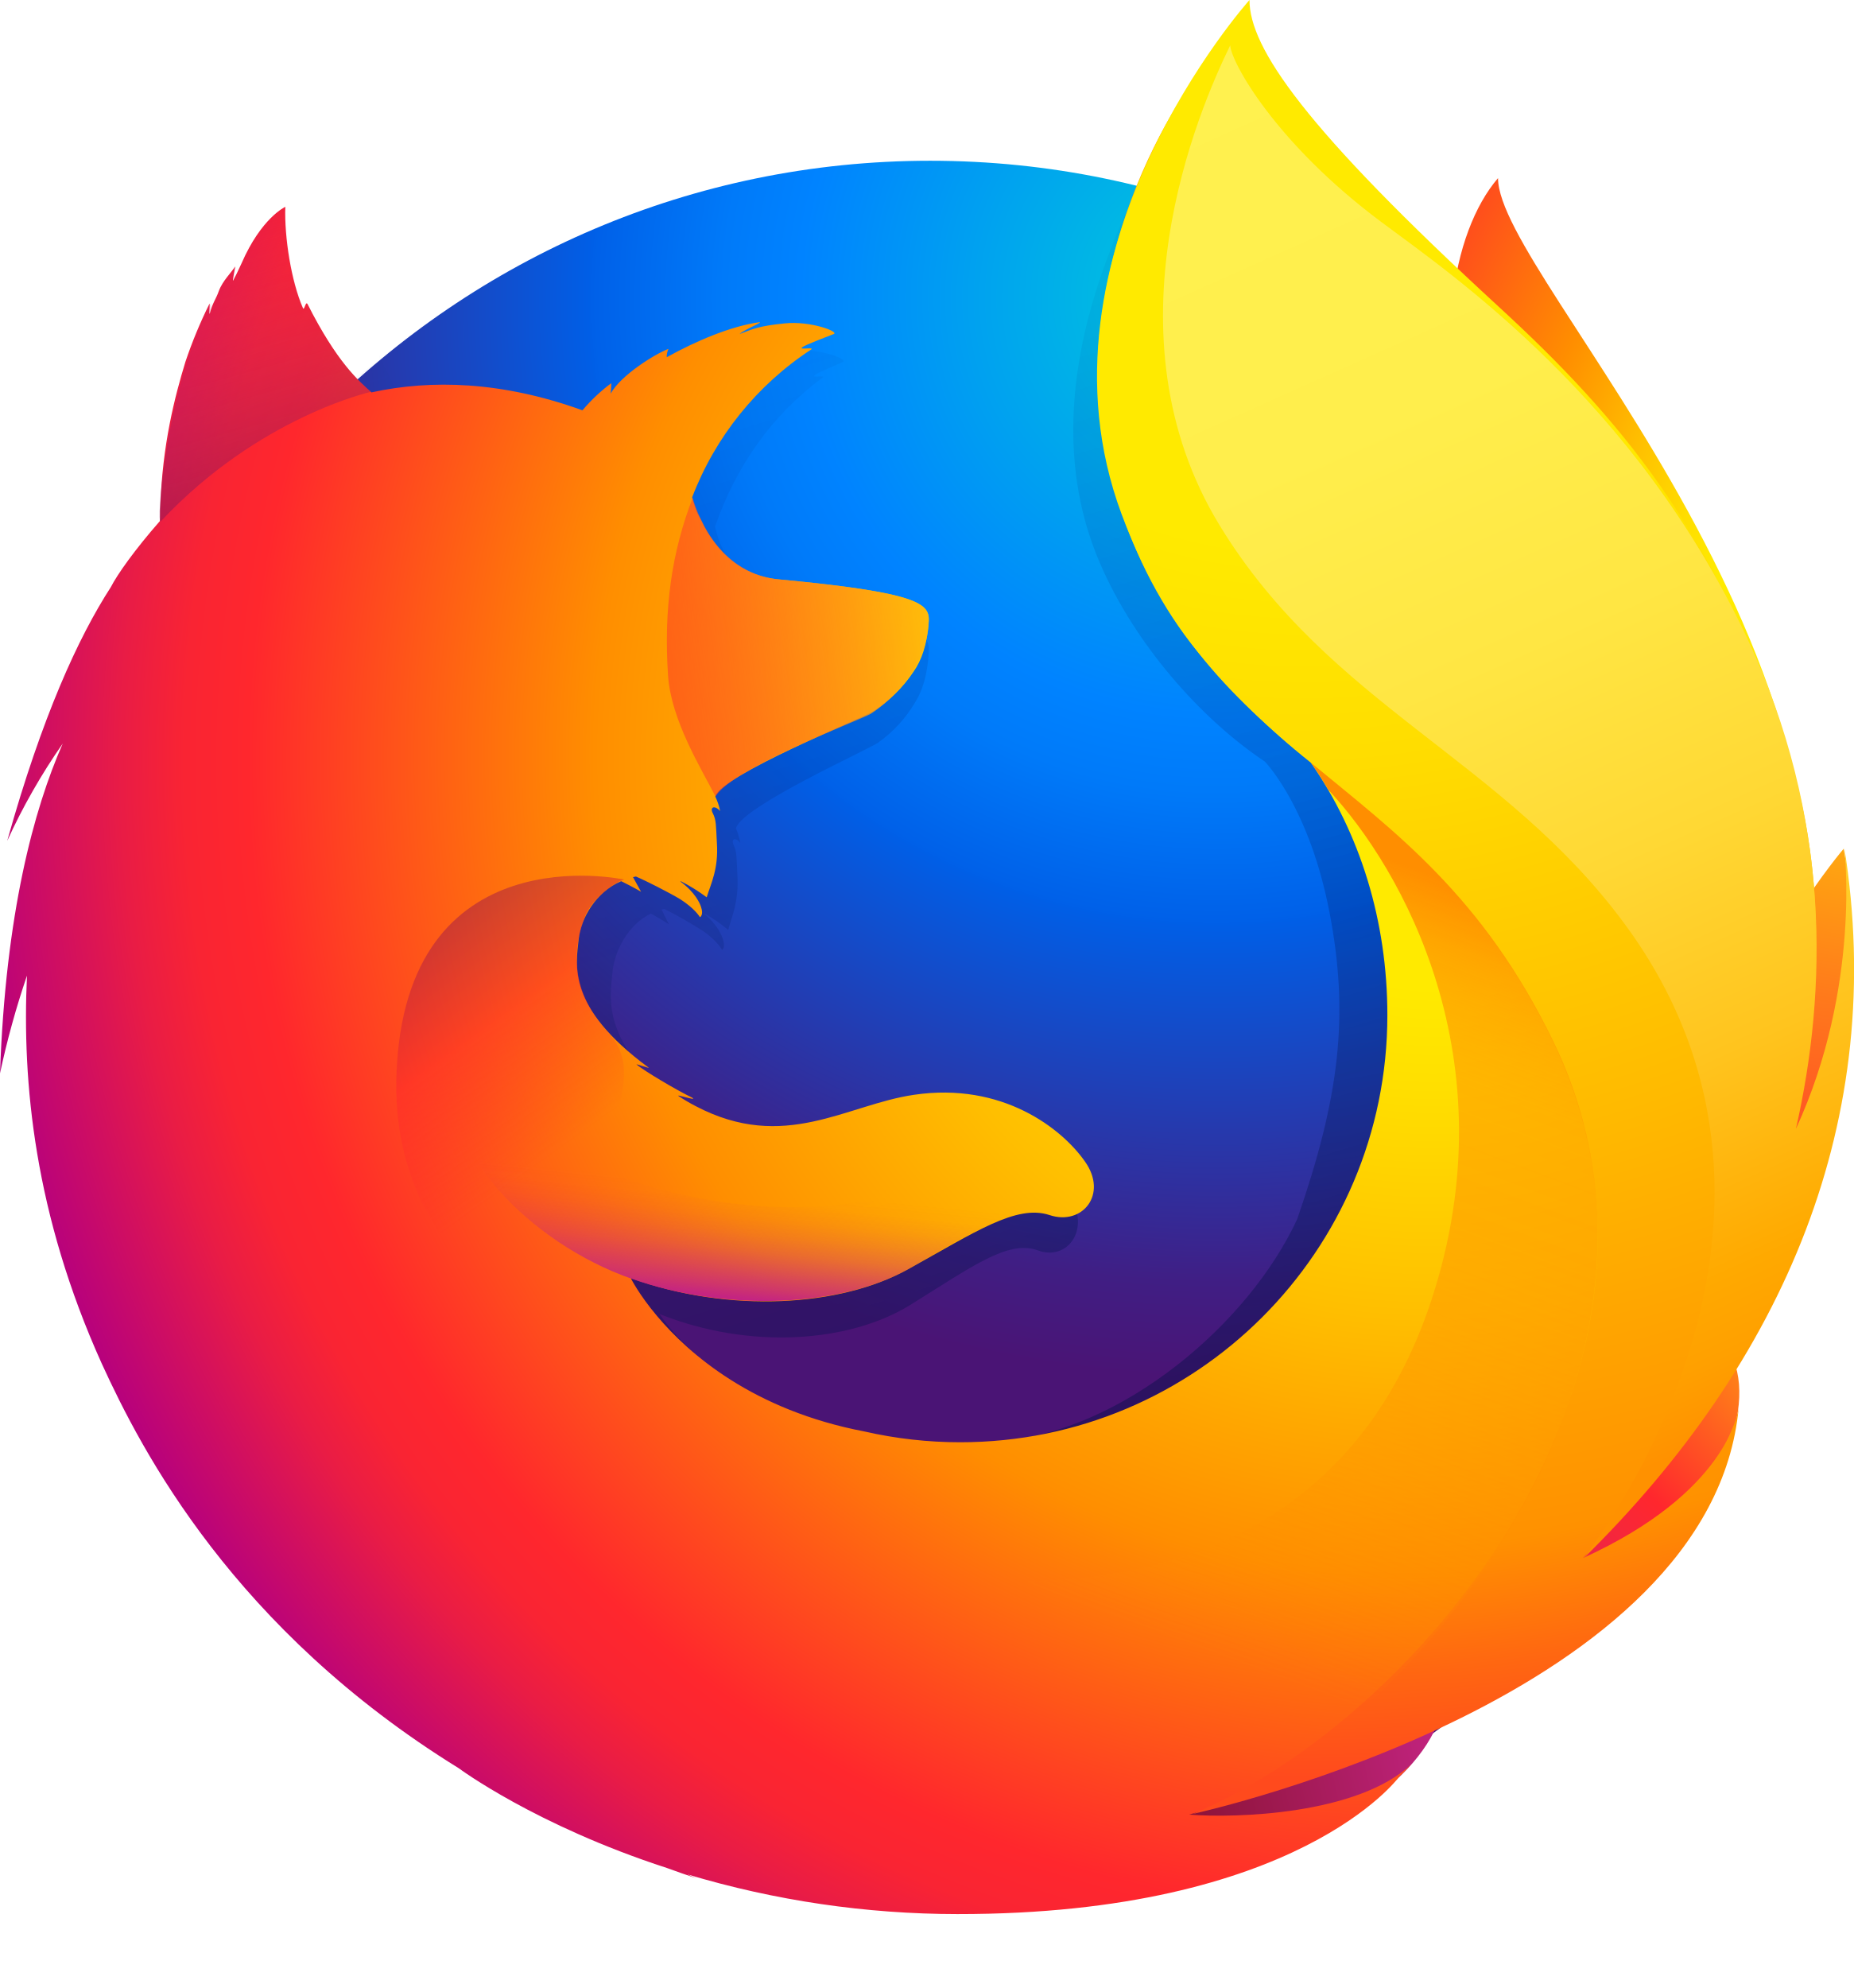
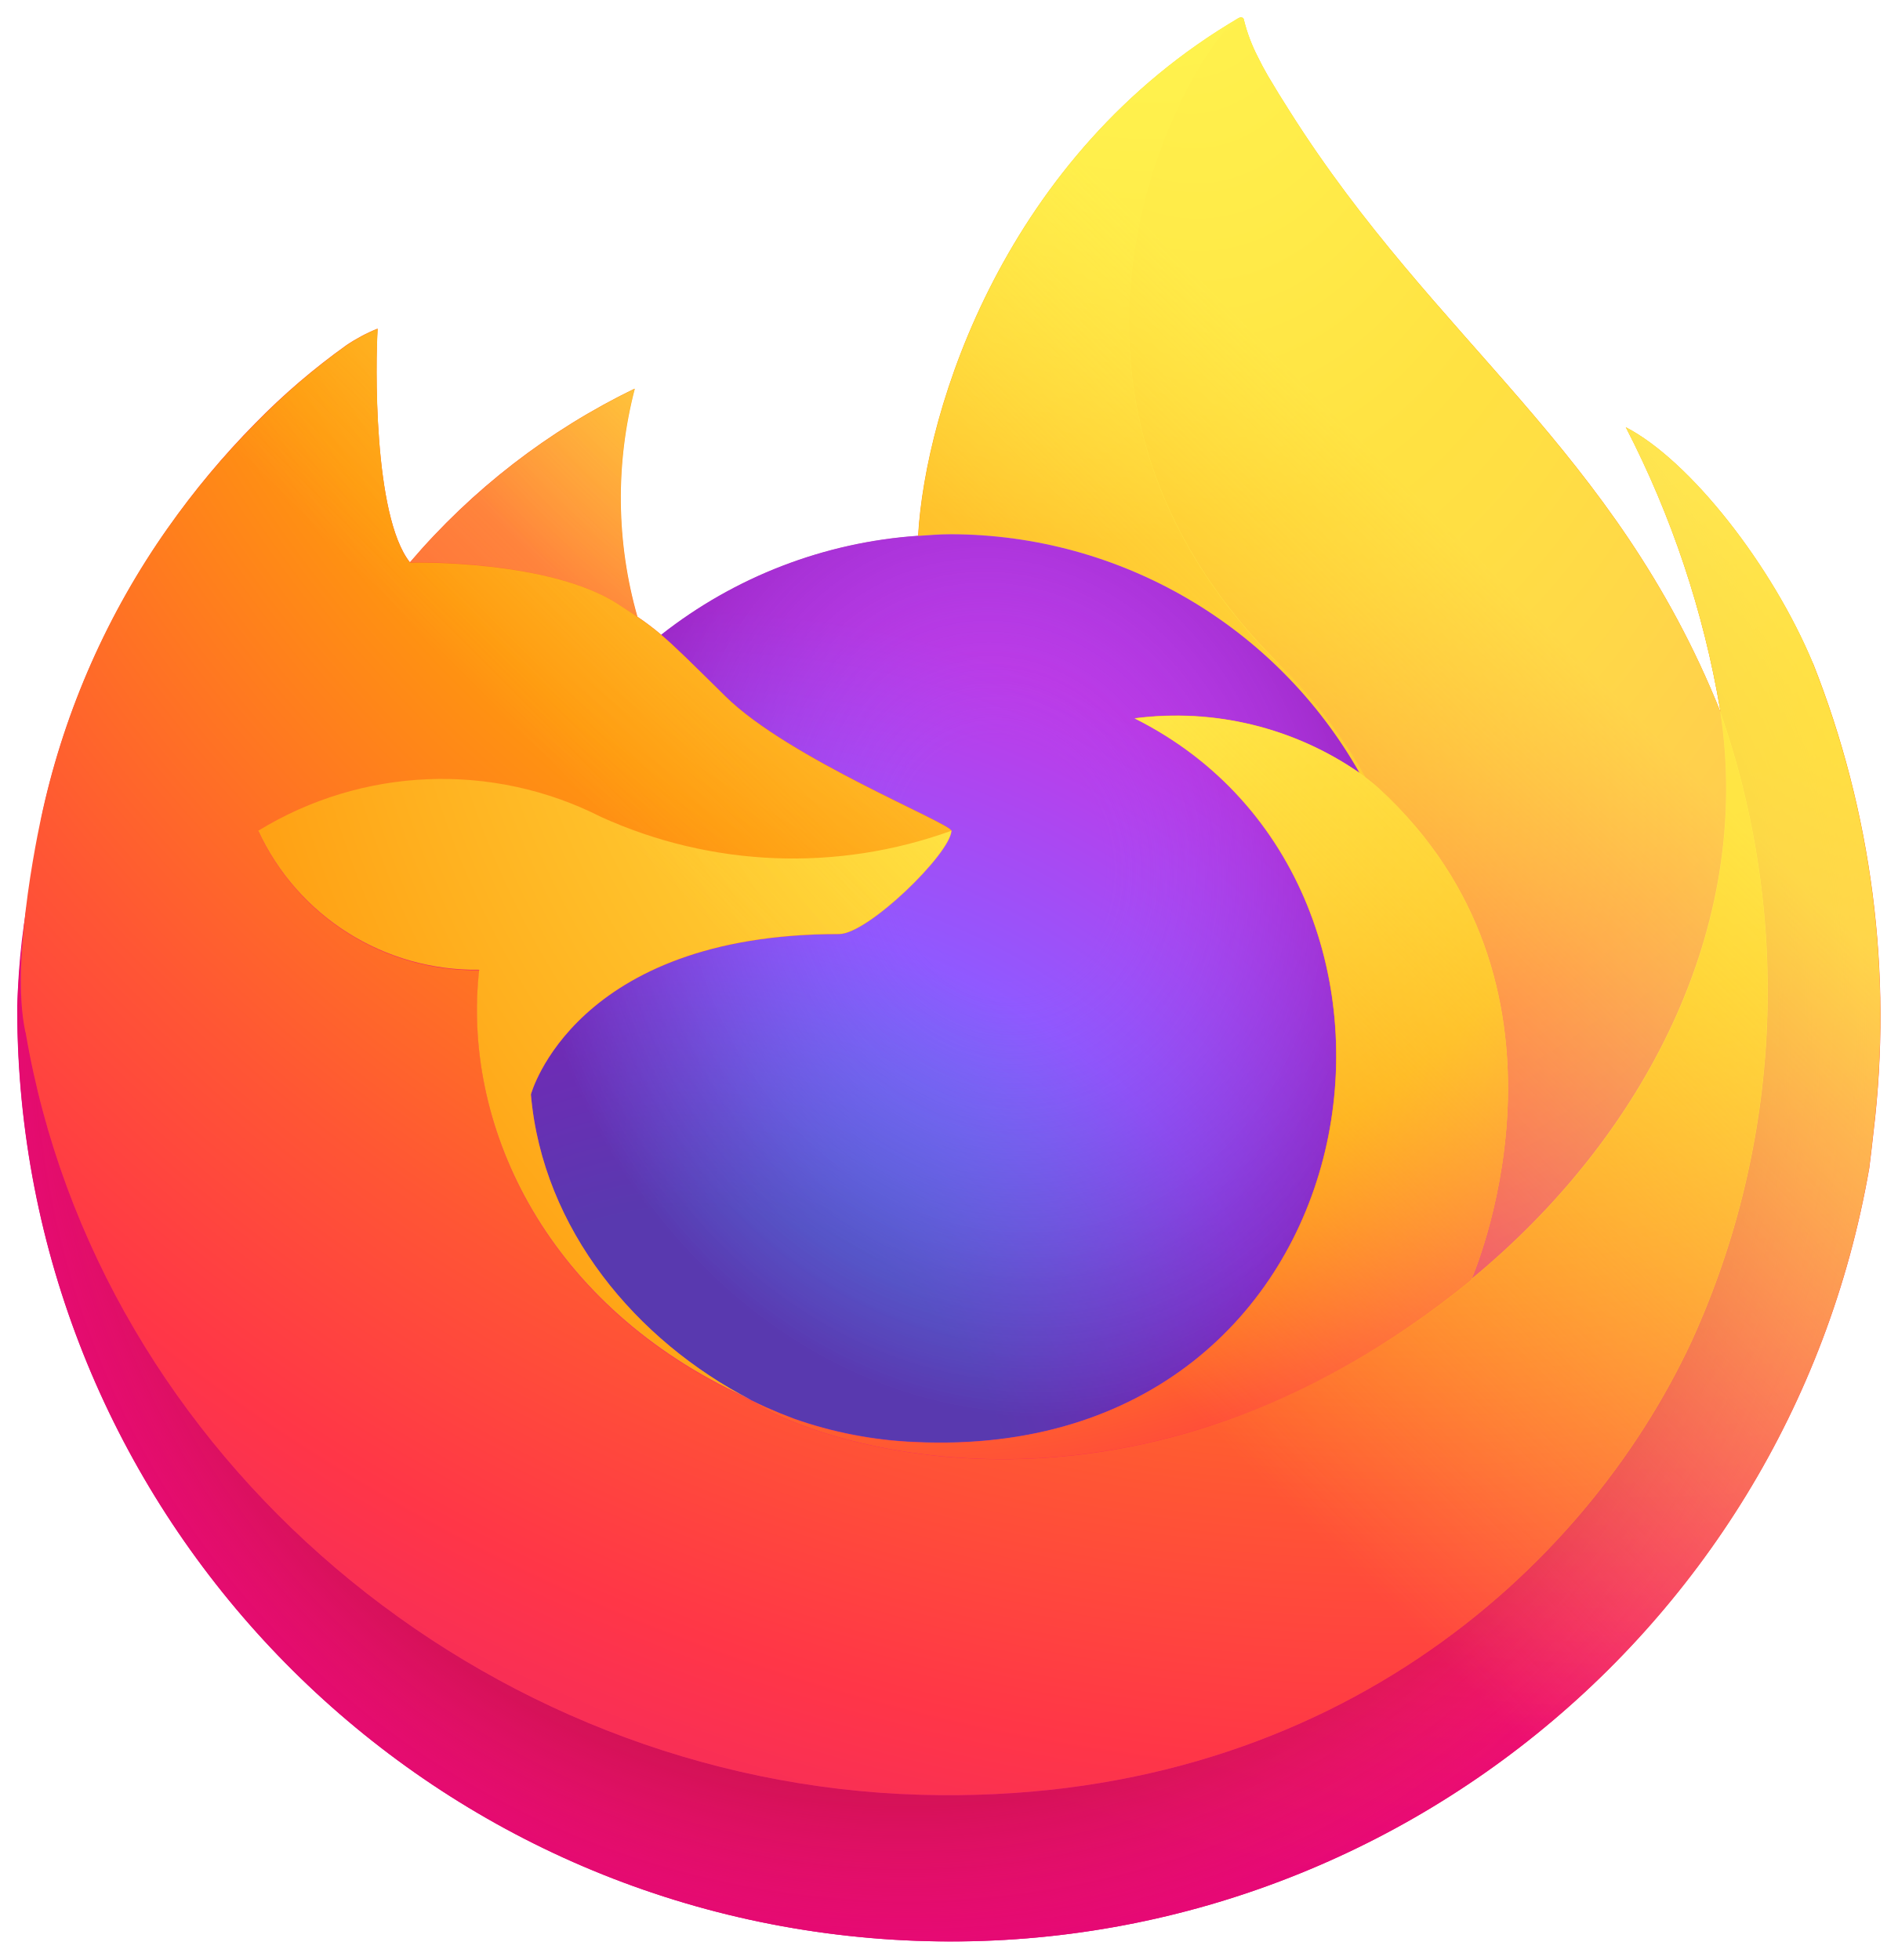
- <svg xmlns="http://www.w3.org/2000/svg" viewBox="0 0 953 1022">
-   <style>.a{fill:url(#r)}.b{fill:url(#r1)}.c{fill:url(#l)}.d{fill:url(#r2)}.e{fill:url(#r3)}.f{fill:url(#r4)}.g{fill:url(#r5)}.h{fill:url(#r6)}.j{fill:url(#l2)}.k{fill:url(#l3)}.m{fill:url(#l4)}.n{fill:url(#l5)}.o{fill:url(#l6)}.q{fill:url(#l7)}</style>
-   <radialGradient id="r" cx="-14515.52" cy="-8331.08" r="450.88" fx="-14544.28" gradientTransform="matrix(0.76, 0.03, -0.05, 1.12, 11552.47, 10070.53)" gradientUnits="userSpaceOnUse">
-     <stop offset=".1" stop-color="#ffea00" />
-     <stop offset=".17" stop-color="#ffde00" />
-     <stop offset=".28" stop-color="#ffbf00" />
-     <stop offset=".43" stop-color="#ff8e00" />
-     <stop offset=".77" stop-color="#ff272d" />
-     <stop offset=".87" stop-color="#e0255a" />
-     <stop offset=".95" stop-color="#cc2477" />
-     <stop offset="1" stop-color="#c42482" />
-   </radialGradient>
-   <radialGradient id="r1" cx="-7564.67" cy="-7923.61" r="791.23" gradientTransform="translate(9929.85 9899.41) scale(1.23 1.23)" gradientUnits="userSpaceOnUse">
-     <stop offset="0" stop-color="#00ccda" />
-     <stop offset=".22" stop-color="#0083ff" />
-     <stop offset=".26" stop-color="#007af9" />
-     <stop offset=".33" stop-color="#0060e8" />
-     <stop offset=".33" stop-color="#005fe7" />
-     <stop offset=".44" stop-color="#2639ad" />
-     <stop offset=".52" stop-color="#401e84" />
-     <stop offset=".57" stop-color="#4a1475" />
-   </radialGradient>
-   <linearGradient id="l" x1="540.67" x2="349.23" y1="729.19" y2="102.96" gradientUnits="userSpaceOnUse">
-     <stop offset="0" stop-color="#000f43" stop-opacity=".4" />
-     <stop offset=".48" stop-color="#001962" stop-opacity=".17" />
-     <stop offset="1" stop-color="#002079" stop-opacity="0" />
-   </linearGradient>
-   <radialGradient id="r2" cx="-8295.94" cy="-6518.56" r="266.89" gradientTransform="matrix(1.22, 0.12, -0.12, 1.22, 10303.7, 9601.96)" gradientUnits="userSpaceOnUse">
-     <stop offset="0" stop-color="#ffea00" />
-     <stop offset=".5" stop-color="#ff272d" />
-     <stop offset="1" stop-color="#c42482" />
-   </radialGradient>
-   <radialGradient id="r3" cx="-8320.09" cy="-6774.47" r="445.68" gradientTransform="matrix(1.22, 0.12, -0.12, 1.22, 10303.7, 9601.96)" gradientUnits="userSpaceOnUse">
-     <stop offset="0" stop-color="#ffe900" />
-     <stop offset=".16" stop-color="#ffaf0e" />
-     <stop offset=".32" stop-color="#ff7a1b" />
-     <stop offset=".47" stop-color="#ff4e26" />
-     <stop offset=".62" stop-color="#ff2c2e" />
-     <stop offset=".76" stop-color="#ff1434" />
-     <stop offset=".89" stop-color="#ff0538" />
-     <stop offset="1" stop-color="#ff0039" />
-   </radialGradient>
-   <radialGradient id="r4" cx="-8257.05" cy="-6361.33" r="408.96" gradientTransform="matrix(1.22, 0.12, -0.12, 1.22, 10303.7, 9601.96)" gradientUnits="userSpaceOnUse">
-     <stop offset="0" stop-color="#ff272d" />
-     <stop offset=".5" stop-color="#c42482" />
-     <stop offset=".99" stop-color="#620700" />
-   </radialGradient>
-   <radialGradient id="r5" cx="715.19" cy="394.04" r="782.18" fx="743.17" fy="380.21" gradientUnits="userSpaceOnUse">
-     <stop offset=".16" stop-color="#ffea00" />
-     <stop offset=".23" stop-color="#ffde00" />
-     <stop offset=".37" stop-color="#ffbf00" />
-     <stop offset=".54" stop-color="#ff8e00" />
-     <stop offset=".76" stop-color="#ff272d" />
-     <stop offset=".8" stop-color="#f92433" />
-     <stop offset=".84" stop-color="#e91c45" />
-     <stop offset=".89" stop-color="#cf0e62" />
-     <stop offset=".94" stop-color="#b5007f" />
-   </radialGradient>
-   <radialGradient id="r6" cx="670.34" cy="31.29" r="891.45" gradientUnits="userSpaceOnUse">
-     <stop offset=".28" stop-color="#ffea00" />
-     <stop offset=".4" stop-color="#fd0" />
-     <stop offset=".63" stop-color="#ffba00" />
-     <stop offset=".86" stop-color="#ff9100" />
-     <stop offset=".93" stop-color="#ff6711" />
-     <stop offset=".99" stop-color="#ff4a1d" />
-   </radialGradient>
-   <linearGradient id="l2" x1="-8979.65" x2="-8672.62" y1="-6679.74" y2="-6758" gradientTransform="matrix(1.22, 0.12, -0.12, 1.22, 10303.7, 9601.96)" gradientUnits="userSpaceOnUse">
-     <stop offset="0" stop-color="#c42482" stop-opacity=".5" />
-     <stop offset=".47" stop-color="#ff272d" stop-opacity=".5" />
-     <stop offset=".49" stop-color="#ff2c2c" stop-opacity=".51" />
-     <stop offset=".68" stop-color="#ff7a1a" stop-opacity=".72" />
-     <stop offset=".83" stop-color="#ffb20d" stop-opacity=".87" />
-     <stop offset=".94" stop-color="#ffd605" stop-opacity=".96" />
-     <stop offset="1" stop-color="#ffe302" />
-   </linearGradient>
-   <linearGradient id="l3" x1="210.35" x2="155.78" y1="-1084.01" y2="-1223.86" gradientTransform="matrix(0.99, 0.1, -0.1, 0.99, -174.07, 1317.43)" gradientUnits="userSpaceOnUse">
-     <stop offset="0" stop-color="#891551" stop-opacity=".6" />
-     <stop offset="1" stop-color="#c42482" stop-opacity="0" />
-   </linearGradient>
-   <linearGradient id="l4" x1="-12.96" x2="81.15" y1="716.83" y2="823.71" gradientTransform="matrix(0.99, 0.1, -0.1, 0.99, 305.06, -242.98)" gradientUnits="userSpaceOnUse">
-     <stop offset=".01" stop-color="#891551" stop-opacity=".5" />
-     <stop offset=".48" stop-color="#ff272d" stop-opacity=".5" />
-     <stop offset="1" stop-color="#ff272d" stop-opacity="0" />
-   </linearGradient>
-   <linearGradient id="l5" x1="165.1" x2="165.17" y1="902.62" y2="827.84" gradientTransform="matrix(0.99, 0.1, -0.1, 0.99, 305.06, -242.98)" gradientUnits="userSpaceOnUse">
-     <stop offset="0" stop-color="#c42482" />
-     <stop offset=".08" stop-color="#c42482" stop-opacity=".81" />
-     <stop offset=".21" stop-color="#c42482" stop-opacity=".57" />
-     <stop offset=".33" stop-color="#c42482" stop-opacity=".36" />
-     <stop offset=".45" stop-color="#c42482" stop-opacity=".2" />
-     <stop offset=".56" stop-color="#c42482" stop-opacity=".09" />
-     <stop offset=".67" stop-color="#c42482" stop-opacity=".02" />
-     <stop offset=".77" stop-color="#c42482" stop-opacity="0" />
-   </linearGradient>
-   <linearGradient id="l6" x1="620.53" x2="926.19" y1="36.12" y2="719.61" gradientUnits="userSpaceOnUse">
-     <stop offset="0" stop-color="#fff14f" />
-     <stop offset=".27" stop-color="#ffee4c" />
-     <stop offset=".45" stop-color="#ffe643" />
-     <stop offset=".61" stop-color="#ffd834" />
-     <stop offset=".76" stop-color="#ffc41e" />
-     <stop offset=".89" stop-color="#ffab02" />
-     <stop offset=".9" stop-color="#ffa900" />
-     <stop offset=".95" stop-color="#ffa000" />
-     <stop offset="1" stop-color="#ff9100" />
-   </linearGradient>
-   <linearGradient id="l7" x1="680.88" x2="536.1" y1="429.21" y2="817.96" gradientUnits="userSpaceOnUse">
-     <stop offset="0" stop-color="#ff8e00" />
-     <stop offset=".04" stop-color="#ff8e00" stop-opacity=".86" />
-     <stop offset=".08" stop-color="#ff8e00" stop-opacity=".73" />
-     <stop offset=".13" stop-color="#ff8e00" stop-opacity=".63" />
-     <stop offset=".18" stop-color="#ff8e00" stop-opacity=".56" />
-     <stop offset=".23" stop-color="#ff8e00" stop-opacity=".51" />
-     <stop offset=".28" stop-color="#ff8e00" stop-opacity=".5" />
-     <stop offset=".39" stop-color="#ff8e00" stop-opacity=".48" />
-     <stop offset=".52" stop-color="#ff8e00" stop-opacity=".42" />
-     <stop offset=".68" stop-color="#ff8e00" stop-opacity=".31" />
-     <stop offset=".84" stop-color="#ff8e00" stop-opacity=".17" />
-     <stop offset="1" stop-color="#ff8e00" stop-opacity="0" />
-   </linearGradient>
-   <path d="M770.28,91.56c-23.95,27.88-35.1,90.64-10.82,154.26s61.5,49.8,84.7,114.67c30.62,85.6,16.37,200.59,16.37,200.59s36.81,106.61,62.47-6.63C979.79,341.74,770.28,143.94,770.28,91.56Z" class="a" />
-   <path d="M478.07,974.64c245.24,0,443.9-199.74,443.9-446s-198.66-446-443.66-446S34.65,282.32,34.65,528.61C34.18,775.14,233.07,974.64,478.07,974.64Z" class="b" />
-   <path d="M810.67,803.64a246.89,246.89,0,0,1-30.12,18.18,704,704,0,0,0,38.3-63c9.46-10.47,18.13-20.65,25.19-31.65,3.44-5.41,7.31-12.08,11.42-19.82,24.92-44.9,52.4-117.56,53.18-192.2V515c0-1.84,0-3.67,0-5.51a257.6,257.6,0,0,0-5.71-55.75c.2,1.43.38,2.86.56,4.29-.22-1.1-.41-2.21-.64-3.31.37,2,.66,4,1,6,5.09,43.22,1.47,85.37-16.68,116.45-.29.45-.58.88-.87,1.32,9.41-47.23,12.56-99.39,2.09-151.6,0,0-4.19-25.38-35.38-102.44-18-44.35-49.83-80.72-78-107.21-24.69-30.55-47.11-51-59.47-64.06-25.82-27.19-36.64-47.57-41.09-60.87-3.85-1.93-53.14-49.81-57.05-51.63-21.51,33.35-89.16,137.67-57,235.15,14.58,44.17,51.47,90,90.07,115.74,1.69,1.94,23,25,33.09,77.16,10.45,53.85,5,95.86-16.54,158-25.29,54.51-90.07,108.39-150.72,113.9-129.67,11.78-177.15-65.11-177.15-65.11,46.34,18.52,97.57,14.65,128.72-4.56,31.4-19.43,50.39-33.83,65.81-28.15C548.86,648.43,561,632,550.1,615a78.5,78.5,0,0,0-79.4-34.57c-31.43,5.11-60.23,30-101.41,5.89a85.53,85.53,0,0,1-7.73-5.06c-2.71-1.79,8.83,2.72,6.13.69-8-4.35-22.2-13.84-25.88-17.22-.61-.56,6.22,2.18,5.61,1.62-38.51-31.71-33.7-53.13-32.49-66.57,1-10.75,8-24.52,19.75-30.11,5.69,3.11,9.24,5.48,9.24,5.48s-2.43-5-3.74-7.58c.46-.2.9-.15,1.36-.34,4.66,2.25,15,8.1,20.41,11.67,7.07,5,9.33,9.44,9.33,9.44s1.86-1,.48-5.37c-.5-1.78-2.65-7.45-9.65-13.17l.44,0a81.2,81.2,0,0,1,11.87,8.24c2-7.18,5.53-14.68,4.75-28.09-.48-9.43-.26-11.87-1.92-15.51-1.49-3.13.83-4.35,3.42-1.1a32.83,32.83,0,0,0-2.21-7.4l0-.24c3.23-11.24,68.25-40.46,73-43.88a67.36,67.36,0,0,0,19.13-20.8c3.62-5.76,6.34-13.85,7-26.11.36-8.84-3.76-14.73-69.51-21.62-18-1.77-28.53-14.8-34.53-26.82-1.09-2.59-2.21-4.94-3.33-7.28a58,58,0,0,1-2.56-8.43c10.75-30.87,28.81-57,55.37-76.7,1.45-1.32-5.78.34-4.34-1,1.69-1.54,12.71-6,14.79-7,2.54-1.2-10.88-6.9-22.73-5.51-12.07,1.36-14.63,2.8-21.07,5.53,2.67-2.66,11.17-6.15,9.18-6.13-13,2-29.18,9.56-43,18.12a10.73,10.73,0,0,1,.83-4.35c-6.44,2.73-22.26,13.79-26.87,23.14a44.33,44.33,0,0,0,.27-5.4,84.48,84.48,0,0,0-13.19,13.82l-.24.22c-37.36-15-70.23-16-98.05-9.28-6.09-6.11-9.06-1.64-22.91-32.07-.94-1.83.72,1.81,0,0-2.28-5.9,1.39,7.87,0,0-23.28,18.37-53.92,39.19-68.63,53.89-.18.59,17.16-4.9,0,0-6,1.72-5.6,5.28-6.51,37.5-.22,2.44,0,5.18-.22,7.38-11.75,15-19.75,27.64-22.78,34.21-15.19,26.18-31.93,67-48.15,131.55A334.36,334.36,0,0,1,75.2,398.36c-13.49,34.27-26.53,88.08-29.13,170.94a483.61,483.61,0,0,1,12.53-50.66A473,473,0,0,0,93.33,719.71c9.33,22.82,24.76,57.46,51,95.4C226.9,902,343.31,956,472.21,956,606.79,956,727.64,897.13,810.67,803.64Z" class="c" />
-   <path d="M711.1,866.71c162.87-18.86,235-186.7,142.38-190C769.85,674,634,875.61,711.1,866.71Z" class="d" />
-   <path d="M865.21,642.42C977.26,577.21,948,436.34,948,436.34s-43.25,50.24-72.62,130.32C846.4,646,797.84,681.81,865.21,642.42Z" class="e" />
-   <path d="M509.47,950.06C665.7,999.91,800,876.84,717.21,835.74,642,798.68,435.32,926.49,509.47,950.06Z" class="f" />
-   <path d="M876.85,702.23c3.8-5.36,8.94-22.53,13.48-30.21,27.58-44.52,27.78-80,27.78-80.84,16.66-83.22,15.15-117.2,4.9-180-8.25-50.6-44.32-123.09-75.57-158-32.2-36-9.51-24.25-40.69-50.52-27.33-30.29-53.82-60.29-68.25-72.36C634.22,43.09,636.57,24.58,638.58,21.42c-.34.37-.84.92-1.47,1.64C635.87,18.14,635,14,635,14s-57,57-69,152c-7.83,62,15.38,126.68,49,168a381.37,381.37,0,0,0,59,58v0c25.4,36.48,39.38,81.49,39.38,129.91,0,121.24-98.34,219.53-219.65,219.53a220.45,220.45,0,0,1-49.13-5.52C387.36,725,354.3,696.12,337.82,676.51c-9.45-11.23-13.46-19.42-13.46-19.42,51.28,18.37,108,14.53,142.47-4.52,34.75-19.26,55.77-33.55,72.84-27.92,16.82,5.61,30.21-10.67,18.2-27.54-11.77-16.85-42.4-41-87.88-34.29-34.79,5.07-66.66,29.76-112.24,5.84a96.31,96.31,0,0,1-8.55-5c-3-1.77,9.77,2.69,6.79.68-8.87-4.32-24.57-13.73-28.64-17.07-.68-.56,6.88,2.16,6.2,1.6-42.62-31.45-37.3-52.69-36-66,1.07-10.66,8.81-24.32,21.86-29.86,6.3,3.08,10.23,5.43,10.23,5.43s-2.69-4.92-4.14-7.51c.51-.19,1-.15,1.5-.34,5.16,2.23,16.58,8,22.59,11.57,7.83,4.95,10.32,9.36,10.32,9.36s2.06-1,.54-5.33c-.56-1.77-2.93-7.39-10.68-13.07l.48,0a90.85,90.85,0,0,1,13.13,8.17c2.19-7.12,6.12-14.56,5.25-27.86-.53-9.35-.28-11.78-2.12-15.39-1.65-3.1.92-4.31,3.78-1.09a30,30,0,0,0-2.44-7.34l0-.24c3.57-11.14,75.53-40.12,80.77-43.51a70.31,70.31,0,0,0,21.17-20.63c4-5.72,7-13.73,7.75-25.89.25-5.48-1.44-9.82-20.5-14-11.44-2.49-29.14-4.91-56.43-7.47-19.9-1.76-31.58-14.68-38.21-26.6-1.21-2.57-2.45-4.9-3.68-7.22a53.11,53.11,0,0,1-2.83-8.36,158.47,158.47,0,0,1,61.28-76.06c1.6-1.31-6.4.33-4.8-1,1.87-1.52,14.06-5.93,16.37-6.92,2.81-1.19-12-6.84-25.16-5.47-13.36,1.35-16.19,2.78-23.32,5.49,3-2.64,12.37-6.1,10.16-6.08-14.4,2-32.3,9.48-47.6,18a9.68,9.68,0,0,1,.92-4.31c-7.13,2.71-24.64,13.67-29.73,23a39.49,39.49,0,0,0,.29-5.35,88.68,88.68,0,0,0-14.6,13.7l-.27.22C258.14,196,221.75,195,191,201.72c-6.74-6.06-17.57-15.23-32.89-45.4-1-1.82-1.6,3.75-2.4,2-6-13.81-9.55-36.44-9-52,0,0-12.32,5.61-22.51,29.06-1.89,4.21-3.11,6.54-4.32,8.87-.56.68,1.27-7.7,1-7.24-1.77,3-6.36,7.19-8.37,12.62-1.38,4-3.32,6.27-4.56,11.29l-.29.46c-.1-1.48.37-6.08,0-5.14A236.1,236.1,0,0,0,95.34,186c-5.49,18-11.88,42.61-12.89,74.57-.24,2.42,0,5.14-.25,7.32C69.2,282.72,60.34,295.28,57,301.8c-16.81,26-35.33,66.44-53.29,130.46a319.14,319.14,0,0,1,28.54-50C17.32,416.25,2.89,469.62,0,551.8a438.52,438.52,0,0,1,13.87-50.24C11.29,556.36,17.68,624.3,52.32,701,72.89,746,120.24,837.6,235.94,909.05h0s39.36,29.3,107,51.26c5,1.81,10.06,3.6,15.23,5.33-1.62-.66-3.19-1.34-4.71-2.05A484.88,484.88,0,0,0,492.27,984c175.18.15,226.85-70.2,226.85-70.2l-.51.38q3.71-3.49,7.14-7.26C698.11,933,635,934.76,611.45,932.87c40.22-11.81,66.69-21.81,118.17-41.52q9-3.36,18.48-7.64l2.05-.94c1.25-.58,2.49-1.13,3.75-1.74a349.21,349.21,0,0,0,70.26-44c51.7-41.3,62.95-81.56,68.83-108.1-.82,2.54-3.37,8.47-5.17,12.32-13.31,28.48-42.84,46-74.91,60.95a689,689,0,0,0,42.38-62.44C865.77,729.39,869,713.15,876.85,702.23Z" class="g" />
-   <path d="M813.92,801c21.08-23.24,40-49.82,54.35-80,36.9-77.58,94-206.58,49-341.31C881.77,273.22,833,215,771.11,158.12,670.56,65.76,642.48,24.52,642.48,0c0,0-116.09,129.41-65.74,264.38s153.46,130,221.68,270.87c80.27,165.74-64.95,346.61-185,397.24,7.35-1.63,267-60.38,280.61-208.88C893.68,726.34,887.83,767.41,813.92,801Z" class="h" />
-   <path d="M477.59,319.37c.39-8.77-4.16-14.66-76.68-21.46-29.84-2.76-41.26-30.33-44.75-41.94-10.61,27.56-15,56.49-12.64,91.48,1.61,22.92,17,47.52,24.37,62,0,0,1.64-2.13,2.39-2.91,13.86-14.43,71.94-36.42,77.39-39.54C453.69,363.16,476.58,346.44,477.59,319.37Z" class="j" />
-   <path d="M158.31,156.47c-1-1.82-1.6,3.75-2.4,2-6-13.81-9.58-36.2-8.72-52,0,0-12.32,5.61-22.51,29.06-1.89,4.21-3.11,6.54-4.32,8.86-.56.68,1.27-7.7,1-7.24-1.77,3-6.36,7.19-8.35,12.38-1.65,4.24-3.35,6.52-4.61,11.77-.39,1.43.39-6.32.05-5.38C84.72,201.68,80.19,271,82.69,268,133.17,214.14,191,201.36,191,201.36c-6.15-4.53-19.53-17.63-32.7-44.89Z" class="k" />
-   <path d="M349.84,720.1c-69.72-29.77-149-71.75-146-167.14C207.92,427.35,321,452.18,321,452.18c-4.27,1-15.68,9.16-19.72,17.82-4.27,10.83-12.07,35.28,11.55,60.9,37.09,40.19-76.2,95.36,98.66,199.57,4.41,2.4-41-1.43-61.64-10.36Z" class="m" />
-   <path d="M325.07,657.5c49.44,17.21,107,14.19,141.52-4.86,23.09-12.85,52.7-33.43,70.92-28.35-15.78-6.24-27.73-9.15-42.1-9.86-2.45,0-5.38-.05-8-.32a136.23,136.23,0,0,0-15.76.86c-8.9.82-18.77,6.43-27.74,5.53-.48,0,8.7-3.77,8-3.61-4.75,1-9.92,1.21-15.37,1.88-3.47.39-6.45.82-9.89,1-103,8.73-190-55.81-190-55.81-7.41,25,33.17,74.3,88.52,93.57Z" class="n" />
-   <path d="M813.74,801.65c104.16-102.27,156.86-226.58,134.58-366,0,0,8.9,71.5-24.85,144.63,16.21-71.39,18.1-160.11-25-252C841,205.64,746.45,141.11,710.35,114.19,655.66,73.4,633,31.87,632.57,23.3c-16.34,33.48-65.77,148.2-5.31,247,56.64,92.56,145.86,120,208.33,204.95C950.67,631.67,813.74,801.65,813.74,801.65Z" class="o" />
-   <path d="M798.81,535.55C762.41,460.35,717,427.55,674,392c5,7,6.23,9.47,9,14,37.83,40.32,93.61,138.66,53.11,262.11C659.88,900.48,355,791.06,323,760.32c12.93,134.49,238,198.84,384.6,111.63C791,793,858.47,658.79,798.81,535.55Z" class="q" />
+ <svg xmlns="http://www.w3.org/2000/svg" width="77.42" height="79.97">
+   <defs>
+     <radialGradient id="b" cx="-7907" cy="-8515" r="80.8" gradientTransform="translate(7974 8524)" gradientUnits="userSpaceOnUse">
+       <stop offset=".129" stop-color="#ffbd4f" />
+       <stop offset=".186" stop-color="#ffac31" />
+       <stop offset=".247" stop-color="#ff9d17" />
+       <stop offset=".283" stop-color="#ff980e" />
+       <stop offset=".403" stop-color="#ff563b" />
+       <stop offset=".467" stop-color="#ff3750" />
+       <stop offset=".71" stop-color="#f5156c" />
+       <stop offset=".782" stop-color="#eb0878" />
+       <stop offset=".86" stop-color="#e50080" />
+     </radialGradient>
+     <radialGradient id="c" cx="-7937" cy="-8482" r="80.8" gradientTransform="translate(7974 8524)" gradientUnits="userSpaceOnUse">
+       <stop offset=".3" stop-color="#960e18" />
+       <stop offset=".351" stop-color="#b11927" stop-opacity=".74" />
+       <stop offset=".435" stop-color="#db293d" stop-opacity=".343" />
+       <stop offset=".497" stop-color="#f5334b" stop-opacity=".094" />
+       <stop offset=".53" stop-color="#ff3750" stop-opacity="0" />
+     </radialGradient>
+     <radialGradient id="d" cx="-7927" cy="-8533" r="58.53" gradientTransform="translate(7974 8524)" gradientUnits="userSpaceOnUse">
+       <stop offset=".132" stop-color="#fff44f" />
+       <stop offset=".252" stop-color="#ffdc3e" />
+       <stop offset=".506" stop-color="#ff9d12" />
+       <stop offset=".526" stop-color="#ff980e" />
+     </radialGradient>
+     <radialGradient id="e" cx="-7946" cy="-8461" r="38.47" gradientTransform="translate(7974 8524)" gradientUnits="userSpaceOnUse">
+       <stop offset=".353" stop-color="#3a8ee6" />
+       <stop offset=".472" stop-color="#5c79f0" />
+       <stop offset=".669" stop-color="#9059ff" />
+       <stop offset="1" stop-color="#c139e6" />
+     </radialGradient>
+     <radialGradient id="f" cx="-7936" cy="-8492" r="20.4" gradientTransform="matrix(.972 -.235 .275 1.138 10090 7834)" gradientUnits="userSpaceOnUse">
+       <stop offset=".206" stop-color="#9059ff" stop-opacity="0" />
+       <stop offset=".278" stop-color="#8c4ff3" stop-opacity=".064" />
+       <stop offset=".747" stop-color="#7716a8" stop-opacity=".45" />
+       <stop offset=".975" stop-color="#6e008b" stop-opacity=".6" />
+     </radialGradient>
+     <radialGradient id="g" cx="-7938" cy="-8518" r="27.68" gradientTransform="translate(7974 8524)" gradientUnits="userSpaceOnUse">
+       <stop offset="0" stop-color="#ffe226" />
+       <stop offset=".121" stop-color="#ffdb27" />
+       <stop offset=".295" stop-color="#ffc82a" />
+       <stop offset=".502" stop-color="#ffa930" />
+       <stop offset=".732" stop-color="#ff7e37" />
+       <stop offset=".792" stop-color="#ff7139" />
+     </radialGradient>
+     <radialGradient id="h" cx="-7916" cy="-8536" r="118.1" gradientTransform="translate(7974 8524)" gradientUnits="userSpaceOnUse">
+       <stop offset=".113" stop-color="#fff44f" />
+       <stop offset=".456" stop-color="#ff980e" />
+       <stop offset=".622" stop-color="#ff5634" />
+       <stop offset=".716" stop-color="#ff3647" />
+       <stop offset=".904" stop-color="#e31587" />
+     </radialGradient>
+     <radialGradient id="i" cx="-7927" cy="-8523" r="86.5" gradientTransform="matrix(.105 .995 -.653 .069 -4685 8470)" gradientUnits="userSpaceOnUse">
+       <stop offset="0" stop-color="#fff44f" />
+       <stop offset=".06" stop-color="#ffe847" />
+       <stop offset=".168" stop-color="#ffc830" />
+       <stop offset=".304" stop-color="#ff980e" />
+       <stop offset=".356" stop-color="#ff8b16" />
+       <stop offset=".455" stop-color="#ff672a" />
+       <stop offset=".57" stop-color="#ff3647" />
+       <stop offset=".737" stop-color="#e31587" />
+     </radialGradient>
+     <radialGradient id="j" cx="-7938" cy="-8508" r="73.72" gradientTransform="translate(7974 8524)" gradientUnits="userSpaceOnUse">
+       <stop offset=".137" stop-color="#fff44f" />
+       <stop offset=".48" stop-color="#ff980e" />
+       <stop offset=".592" stop-color="#ff5634" />
+       <stop offset=".655" stop-color="#ff3647" />
+       <stop offset=".904" stop-color="#e31587" />
+     </radialGradient>
+     <radialGradient id="k" cx="-7919" cy="-8504" r="80.69" gradientTransform="translate(7974 8524)" gradientUnits="userSpaceOnUse">
+       <stop offset=".094" stop-color="#fff44f" />
+       <stop offset=".231" stop-color="#ffe141" />
+       <stop offset=".509" stop-color="#ffaf1e" />
+       <stop offset=".626" stop-color="#ff980e" />
+     </radialGradient>
+     <linearGradient id="a" x1="70.79" x2="6.447" y1="12.39" y2="74.47" gradientTransform="translate(-1.3 -.004)" gradientUnits="userSpaceOnUse">
+       <stop offset=".048" stop-color="#fff44f" />
+       <stop offset=".111" stop-color="#ffe847" />
+       <stop offset=".225" stop-color="#ffc830" />
+       <stop offset=".368" stop-color="#ff980e" />
+       <stop offset=".401" stop-color="#ff8b16" />
+       <stop offset=".462" stop-color="#ff672a" />
+       <stop offset=".534" stop-color="#ff3647" />
+       <stop offset=".705" stop-color="#e31587" />
+     </linearGradient>
+     <linearGradient id="l" x1="70.01" x2="15.27" y1="12.06" y2="66.81" gradientTransform="translate(-1.3 -.004)" gradientUnits="userSpaceOnUse">
+       <stop offset=".167" stop-color="#fff44f" stop-opacity=".8" />
+       <stop offset=".266" stop-color="#fff44f" stop-opacity=".634" />
+       <stop offset=".489" stop-color="#fff44f" stop-opacity=".217" />
+       <stop offset=".6" stop-color="#fff44f" stop-opacity="0" />
+     </linearGradient>
+   </defs>
+   <path fill="url(#a)" d="M74.62 26.83c-1.684-4.052-5.1-8.427-7.775-9.81a40.27 40.27 0 0 1 3.925 11.76l.007.065c-4.382-10.92-11.81-15.33-17.88-24.92a47.099 47.099 0 0 1-.913-1.484 12.24 12.24 0 0 1-.427-.8 7.053 7.053 0 0 1-.578-1.535.1.1 0 0 0-.088-.1.138.138 0 0 0-.073 0c-.005 0-.013.009-.019.011s-.019.011-.028.015l.015-.026c-9.735 5.7-13.04 16.25-13.34 21.53a19.39 19.39 0 0 0-10.67 4.111 11.59 11.59 0 0 0-1-.758 17.97 17.97 0 0 1-.109-9.473 28.7 28.7 0 0 0-9.329 7.21h-.018c-1.536-1.947-1.428-8.367-1.34-9.708a6.928 6.928 0 0 0-1.294.687 28.22 28.22 0 0 0-3.788 3.245 33.84 33.84 0 0 0-3.623 4.347v.006-.007a32.73 32.73 0 0 0-5.2 11.74l-.052.256a61.89 61.89 0 0 0-.381 2.42c0 .029-.006.056-.009.085a36.94 36.94 0 0 0-.629 5.343v.2a38.76 38.76 0 0 0 76.95 6.554c.065-.5.118-.995.176-1.5a39.86 39.86 0 0 0-2.514-19.47zM29.95 57.17c.181.087.351.181.537.264l.027.017q-.282-.135-.564-.281zm40.828-28.314v-.037l.007.041z" transform="matrix(.98198 0 0 .98198 .697 .72)" />
+   <path fill="url(#b)" d="M74.62 26.83c-1.684-4.052-5.1-8.427-7.775-9.81a40.27 40.27 0 0 1 3.925 11.76v.037l.007.041a35.1 35.1 0 0 1-1.206 26.16c-4.442 9.531-15.19 19.3-32.02 18.82-18.18-.515-34.2-14.01-37.19-31.68-.545-2.787 0-4.2.274-6.465a28.88 28.88 0 0 0-.623 5.348v.2a38.76 38.76 0 0 0 76.95 6.554c.065-.5.118-.995.176-1.5a39.86 39.86 0 0 0-2.514-19.47z" transform="matrix(.98198 0 0 .98198 .697 .72)" />
+   <path fill="url(#c)" d="M74.62 26.83c-1.684-4.052-5.1-8.427-7.775-9.81a40.27 40.27 0 0 1 3.925 11.76v.037l.007.041a35.1 35.1 0 0 1-1.206 26.16c-4.442 9.531-15.19 19.3-32.02 18.82-18.18-.515-34.2-14.01-37.19-31.68-.545-2.787 0-4.2.274-6.465a28.88 28.88 0 0 0-.623 5.348v.2a38.76 38.76 0 0 0 76.95 6.554c.065-.5.118-.995.176-1.5a39.86 39.86 0 0 0-2.514-19.47z" transform="matrix(.98198 0 0 .98198 .697 .72)" />
+   <path fill="url(#d)" d="M55.78 31.38c.084.059.162.118.241.177a21.1 21.1 0 0 0-3.6-4.695C40.371 14.812 49.264.742 50.763.022L50.778 0c-9.735 5.7-13.04 16.25-13.34 21.53.452-.031.9-.069 1.362-.069a19.56 19.56 0 0 1 16.98 9.917z" transform="matrix(.98198 0 0 .98198 .697 .72)" />
+   <path fill="url(#e)" d="M38.82 33.79c-.064.964-3.47 4.289-4.661 4.289-11.02 0-12.81 6.667-12.81 6.667.488 5.614 4.4 10.24 9.129 12.68.216.112.435.213.654.312q.569.252 1.138.466a17.24 17.24 0 0 0 5.043.973c19.32.906 23.06-23.1 9.119-30.07a13.38 13.38 0 0 1 9.345 2.269 19.56 19.56 0 0 0-16.98-9.917c-.46 0-.91.038-1.362.069a19.39 19.39 0 0 0-10.67 4.111c.591.5 1.258 1.168 2.663 2.553 2.63 2.591 9.375 5.275 9.39 5.59z" transform="matrix(.98198 0 0 .98198 .697 .72)" />
+   <path fill="url(#f)" d="M38.82 33.79c-.064.964-3.47 4.289-4.661 4.289-11.02 0-12.81 6.667-12.81 6.667.488 5.614 4.4 10.24 9.129 12.68.216.112.435.213.654.312q.569.252 1.138.466a17.24 17.24 0 0 0 5.043.973c19.32.906 23.06-23.1 9.119-30.07a13.38 13.38 0 0 1 9.345 2.269 19.56 19.56 0 0 0-16.98-9.917c-.46 0-.91.038-1.362.069a19.39 19.39 0 0 0-10.67 4.111c.591.5 1.258 1.168 2.663 2.553 2.63 2.591 9.375 5.275 9.39 5.59z" transform="matrix(.98198 0 0 .98198 .697 .72)" />
+   <path fill="url(#g)" d="M24.96 24.36c.314.2.573.374.8.531a17.97 17.97 0 0 1-.109-9.473 28.7 28.7 0 0 0-9.329 7.21c.189-.005 5.811-.106 8.638 1.732z" transform="matrix(.98198 0 0 .98198 .697 .72)" />
+   <path fill="url(#h)" d="M.354 42.16c2.991 17.67 19.01 31.17 37.19 31.68 16.83.476 27.58-9.294 32.02-18.82a35.1 35.1 0 0 0 1.206-26.16v-.037c0-.029-.006-.046 0-.037l.007.065c1.375 8.977-3.191 17.67-10.33 23.56l-.022.05c-13.91 11.33-27.22 6.834-29.91 5q-.282-.135-.564-.281c-8.109-3.876-11.46-11.26-10.74-17.6a9.953 9.953 0 0 1-9.181-5.775 14.62 14.62 0 0 1 14.25-.572 19.3 19.3 0 0 0 14.55.572c-.015-.315-6.76-3-9.39-5.59-1.405-1.385-2.072-2.052-2.663-2.553a11.59 11.59 0 0 0-1-.758c-.23-.157-.489-.327-.8-.531-2.827-1.838-8.449-1.737-8.635-1.732h-.018c-1.536-1.947-1.428-8.367-1.34-9.708a6.928 6.928 0 0 0-1.294.687 28.22 28.22 0 0 0-3.788 3.245 33.84 33.84 0 0 0-3.638 4.337v.006-.007a32.73 32.73 0 0 0-5.2 11.74c-.019.079-1.396 6.099-.717 9.221z" transform="matrix(.98198 0 0 .98198 .697 .72)" />
+   <path fill="url(#i)" d="M52.42 26.86a21.1 21.1 0 0 1 3.6 4.7c.213.161.412.321.581.476 8.787 8.1 4.183 19.55 3.84 20.36 7.138-5.881 11.7-14.58 10.33-23.56-4.384-10.93-11.82-15.34-17.88-24.93a47.099 47.099 0 0 1-.913-1.484 12.24 12.24 0 0 1-.427-.8 7.053 7.053 0 0 1-.578-1.535.1.1 0 0 0-.088-.1.138.138 0 0 0-.073 0c-.005 0-.013.009-.019.011s-.019.011-.028.015c-1.499.711-10.39 14.79 1.66 26.83z" transform="matrix(.98198 0 0 .98198 .697 .72)" />
+   <path fill="url(#j)" d="M56.6 32.04a8.083 8.083 0 0 0-.581-.476c-.079-.059-.157-.118-.241-.177a13.38 13.38 0 0 0-9.345-2.269c13.94 6.97 10.2 30.97-9.119 30.07a17.24 17.24 0 0 1-5.043-.973q-.569-.213-1.138-.466c-.219-.1-.438-.2-.654-.312l.027.017c2.694 1.839 16 6.332 29.91-5l.022-.05c.347-.81 4.951-12.26-3.84-20.36z" transform="matrix(.98198 0 0 .98198 .697 .72)" />
+   <path fill="url(#k)" d="M21.35 44.74s1.789-6.667 12.81-6.667c1.191 0 4.6-3.325 4.661-4.289a19.3 19.3 0 0 1-14.55-.572 14.62 14.62 0 0 0-14.25.572 9.953 9.953 0 0 0 9.181 5.775c-.718 6.337 2.632 13.72 10.74 17.6.181.087.351.181.537.264-4.733-2.445-8.641-7.069-9.129-12.68z" transform="matrix(.98198 0 0 .98198 .697 .72)" />
+   <path fill="url(#l)" d="M74.62 26.83c-1.684-4.052-5.1-8.427-7.775-9.81a40.27 40.27 0 0 1 3.925 11.76l.007.065c-4.382-10.92-11.81-15.33-17.88-24.92a47.099 47.099 0 0 1-.913-1.484 12.24 12.24 0 0 1-.427-.8 7.053 7.053 0 0 1-.578-1.535.1.1 0 0 0-.088-.1.138.138 0 0 0-.073 0c-.005 0-.013.009-.019.011s-.019.011-.028.015l.015-.026c-9.735 5.7-13.04 16.25-13.34 21.53.452-.031.9-.069 1.362-.069a19.56 19.56 0 0 1 16.98 9.917 13.38 13.38 0 0 0-9.345-2.269c13.94 6.97 10.2 30.97-9.119 30.07a17.24 17.24 0 0 1-5.043-.973q-.569-.213-1.138-.466c-.219-.1-.438-.2-.654-.312l.027.017q-.282-.135-.564-.281c.181.087.351.181.537.264-4.733-2.446-8.641-7.07-9.129-12.68 0 0 1.789-6.667 12.81-6.667 1.191 0 4.6-3.325 4.661-4.289-.015-.315-6.76-3-9.39-5.59-1.405-1.385-2.072-2.052-2.663-2.553a11.59 11.59 0 0 0-1-.758 17.97 17.97 0 0 1-.109-9.473 28.7 28.7 0 0 0-9.329 7.21h-.018c-1.536-1.947-1.428-8.367-1.34-9.708a6.928 6.928 0 0 0-1.294.687A28.22 28.22 0 0 0 9.9 16.858a33.84 33.84 0 0 0-3.623 4.347v.006-.007a32.73 32.73 0 0 0-5.2 11.74l-.052.256c-.073.341-.4 2.073-.447 2.445a45.09 45.09 0 0 0-.572 5.403v.2a38.76 38.76 0 0 0 76.95 6.554c.065-.5.118-.995.176-1.5a39.86 39.86 0 0 0-2.514-19.47zm-3.845 1.991.007.041z" transform="matrix(.98198 0 0 .98198 .697 .72)" />
</svg>
